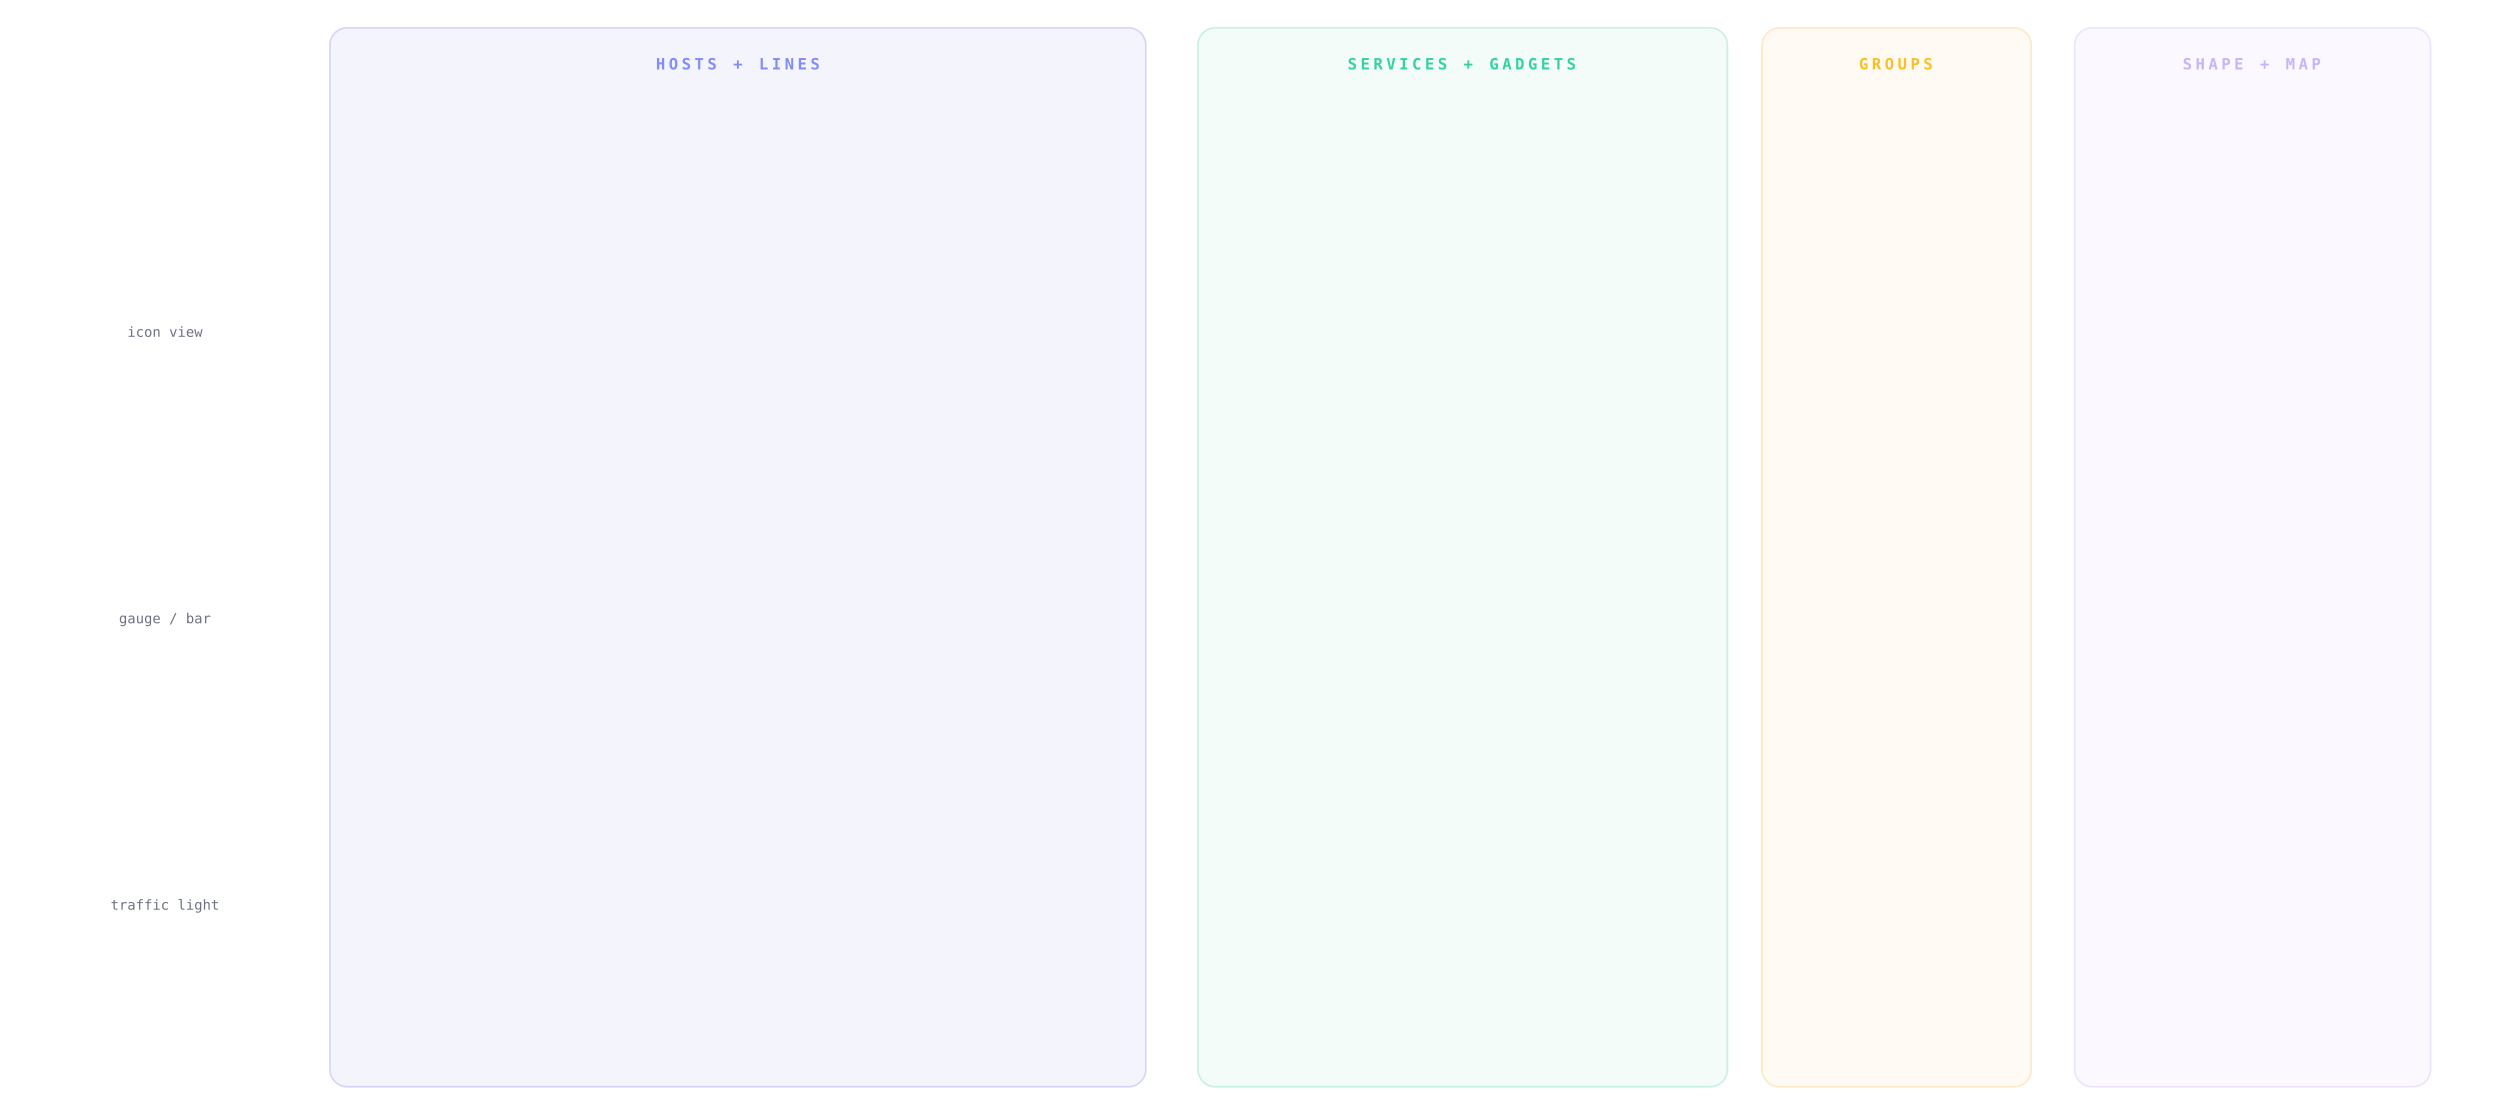
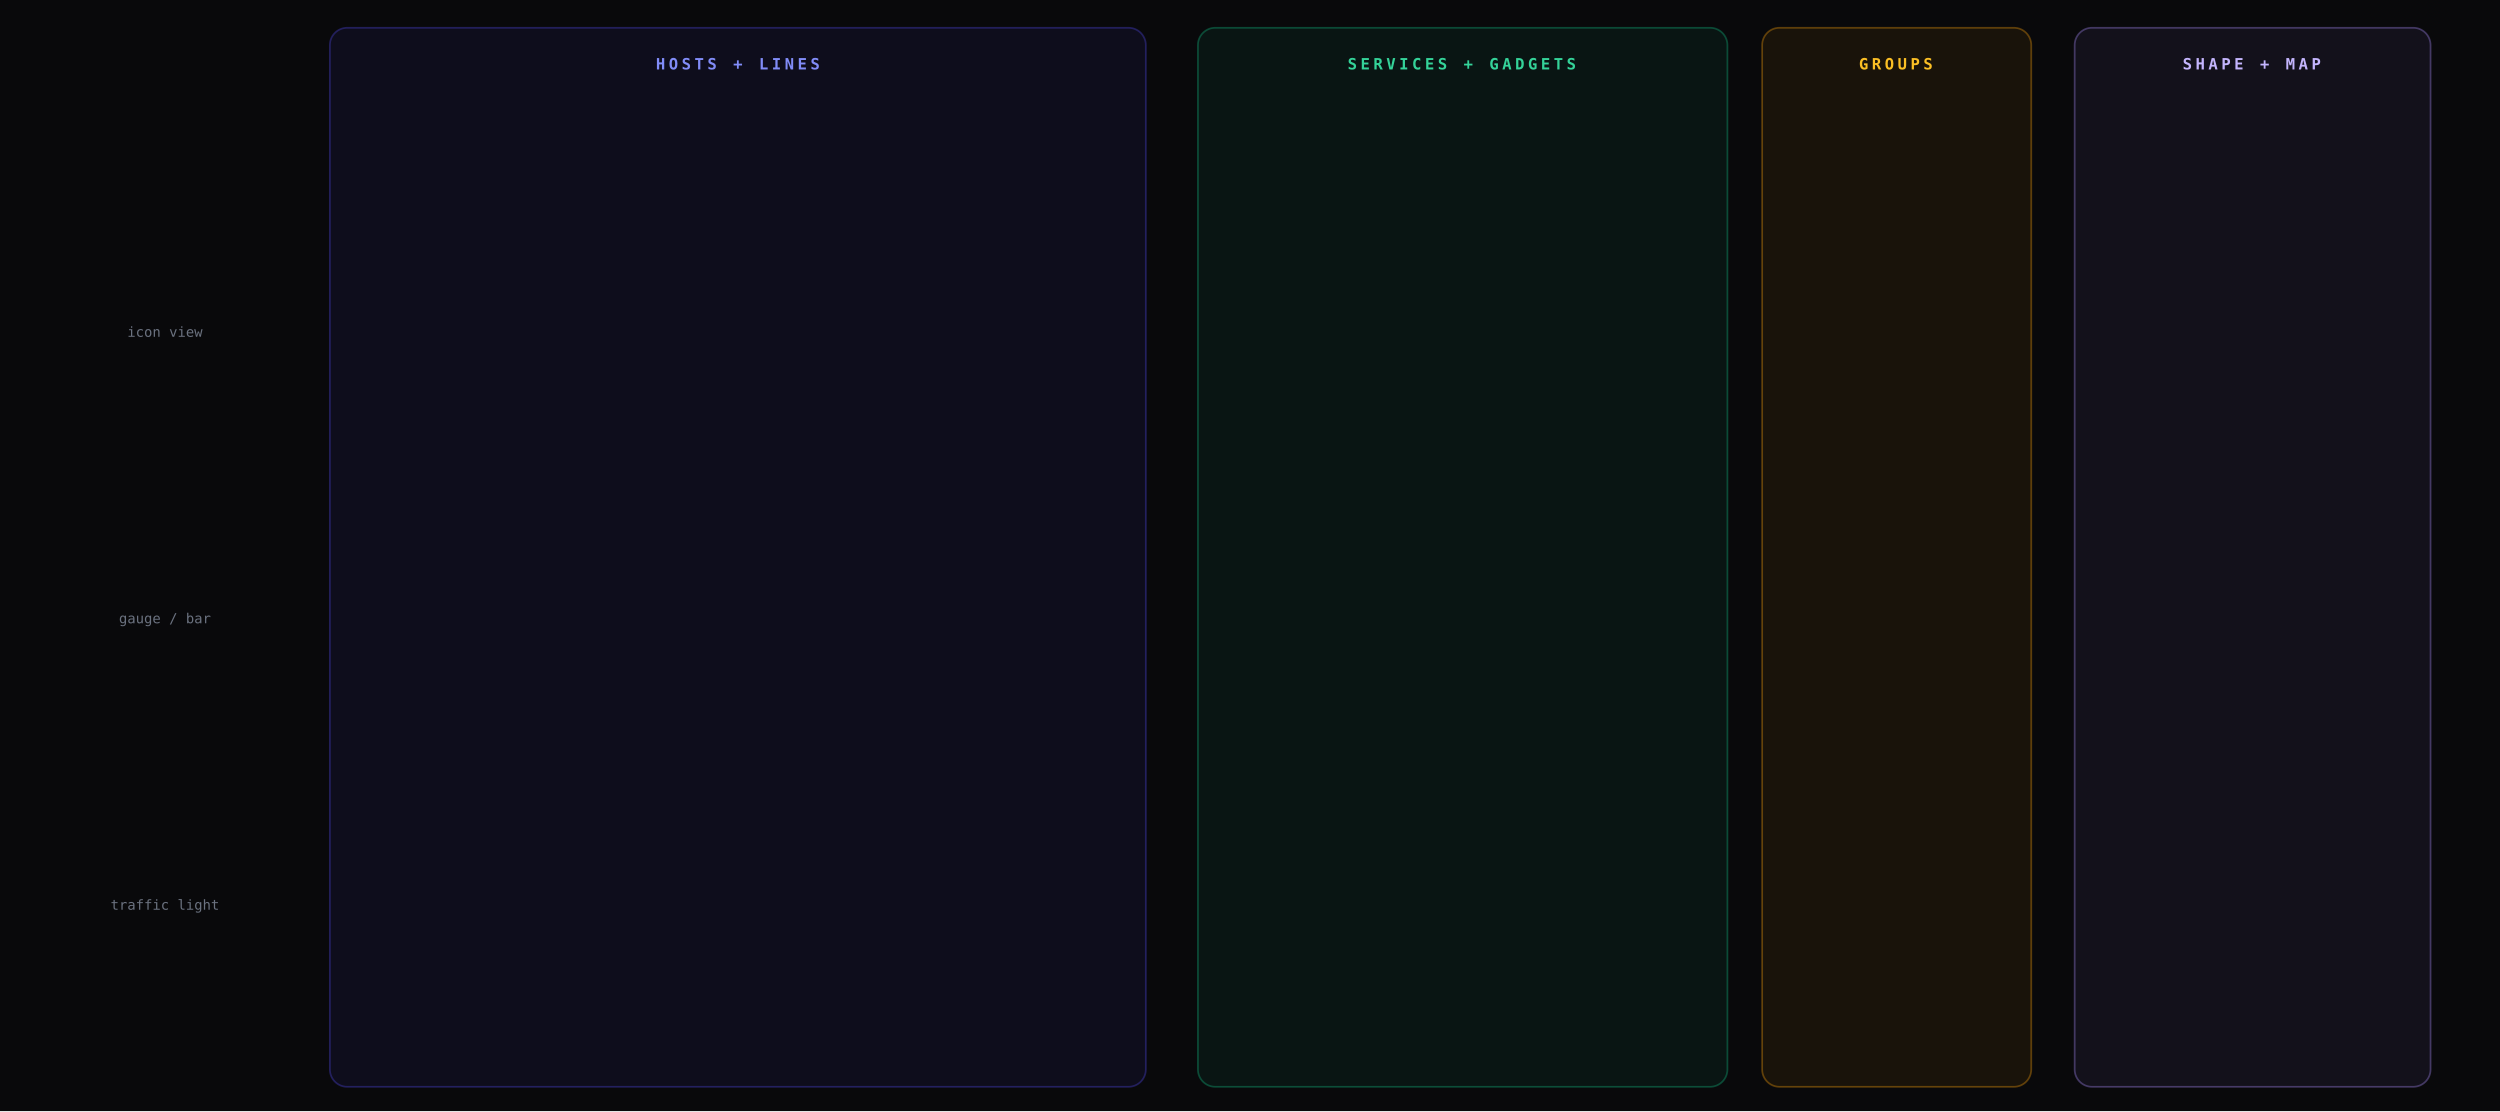
<svg xmlns="http://www.w3.org/2000/svg" width="1440" height="640">
-   <rect x="190" y="16" width="470" height="610" rx="10" fill="#4f46e5" fill-opacity="0.06" stroke="#4f46e5" stroke-opacity="0.2" stroke-width="1" />
+   <rect width="1440" height="640" fill="#09090b" />
+   <rect x="190" y="16" width="470" height="610" rx="10" fill="#4f46e5" fill-opacity="0.08" stroke="#4f46e5" stroke-opacity="0.35" stroke-width="1" />
  <text x="425" y="40" text-anchor="middle" font-family="monospace" font-size="9" font-weight="bold" letter-spacing="2" fill="#818cf8">HOSTS + LINES</text>
-   <rect x="690" y="16" width="305" height="610" rx="10" fill="#10b981" fill-opacity="0.05" stroke="#10b981" stroke-opacity="0.2" stroke-width="1" />
+   <rect x="690" y="16" width="305" height="610" rx="10" fill="#10b981" fill-opacity="0.07" stroke="#10b981" stroke-opacity="0.35" stroke-width="1" />
  <text x="842" y="40" text-anchor="middle" font-family="monospace" font-size="9" font-weight="bold" letter-spacing="2" fill="#34d399">SERVICES + GADGETS</text>
-   <rect x="1015" y="16" width="155" height="610" rx="10" fill="#f59e0b" fill-opacity="0.05" stroke="#f59e0b" stroke-opacity="0.2" stroke-width="1" />
+   <rect x="1015" y="16" width="155" height="610" rx="10" fill="#f59e0b" fill-opacity="0.07" stroke="#f59e0b" stroke-opacity="0.35" stroke-width="1" />
  <text x="1092" y="40" text-anchor="middle" font-family="monospace" font-size="9" font-weight="bold" letter-spacing="2" fill="#fbbf24">GROUPS</text>
-   <rect x="1195" y="16" width="205" height="610" rx="10" fill="#a78bfa" fill-opacity="0.05" stroke="#a78bfa" stroke-opacity="0.2" stroke-width="1" />
+   <rect x="1195" y="16" width="205" height="610" rx="10" fill="#a78bfa" fill-opacity="0.07" stroke="#a78bfa" stroke-opacity="0.35" stroke-width="1" />
  <text x="1297" y="40" text-anchor="middle" font-family="monospace" font-size="9" font-weight="bold" letter-spacing="2" fill="#c4b5fd">SHAPE + MAP</text>
  <text x="95" y="194" text-anchor="middle" font-family="monospace" font-size="8" fill="#6b7280">icon view</text>
  <text x="95" y="359" text-anchor="middle" font-family="monospace" font-size="8" fill="#6b7280">gauge / bar</text>
  <text x="95" y="524" text-anchor="middle" font-family="monospace" font-size="8" fill="#6b7280">traffic light</text>
</svg>
